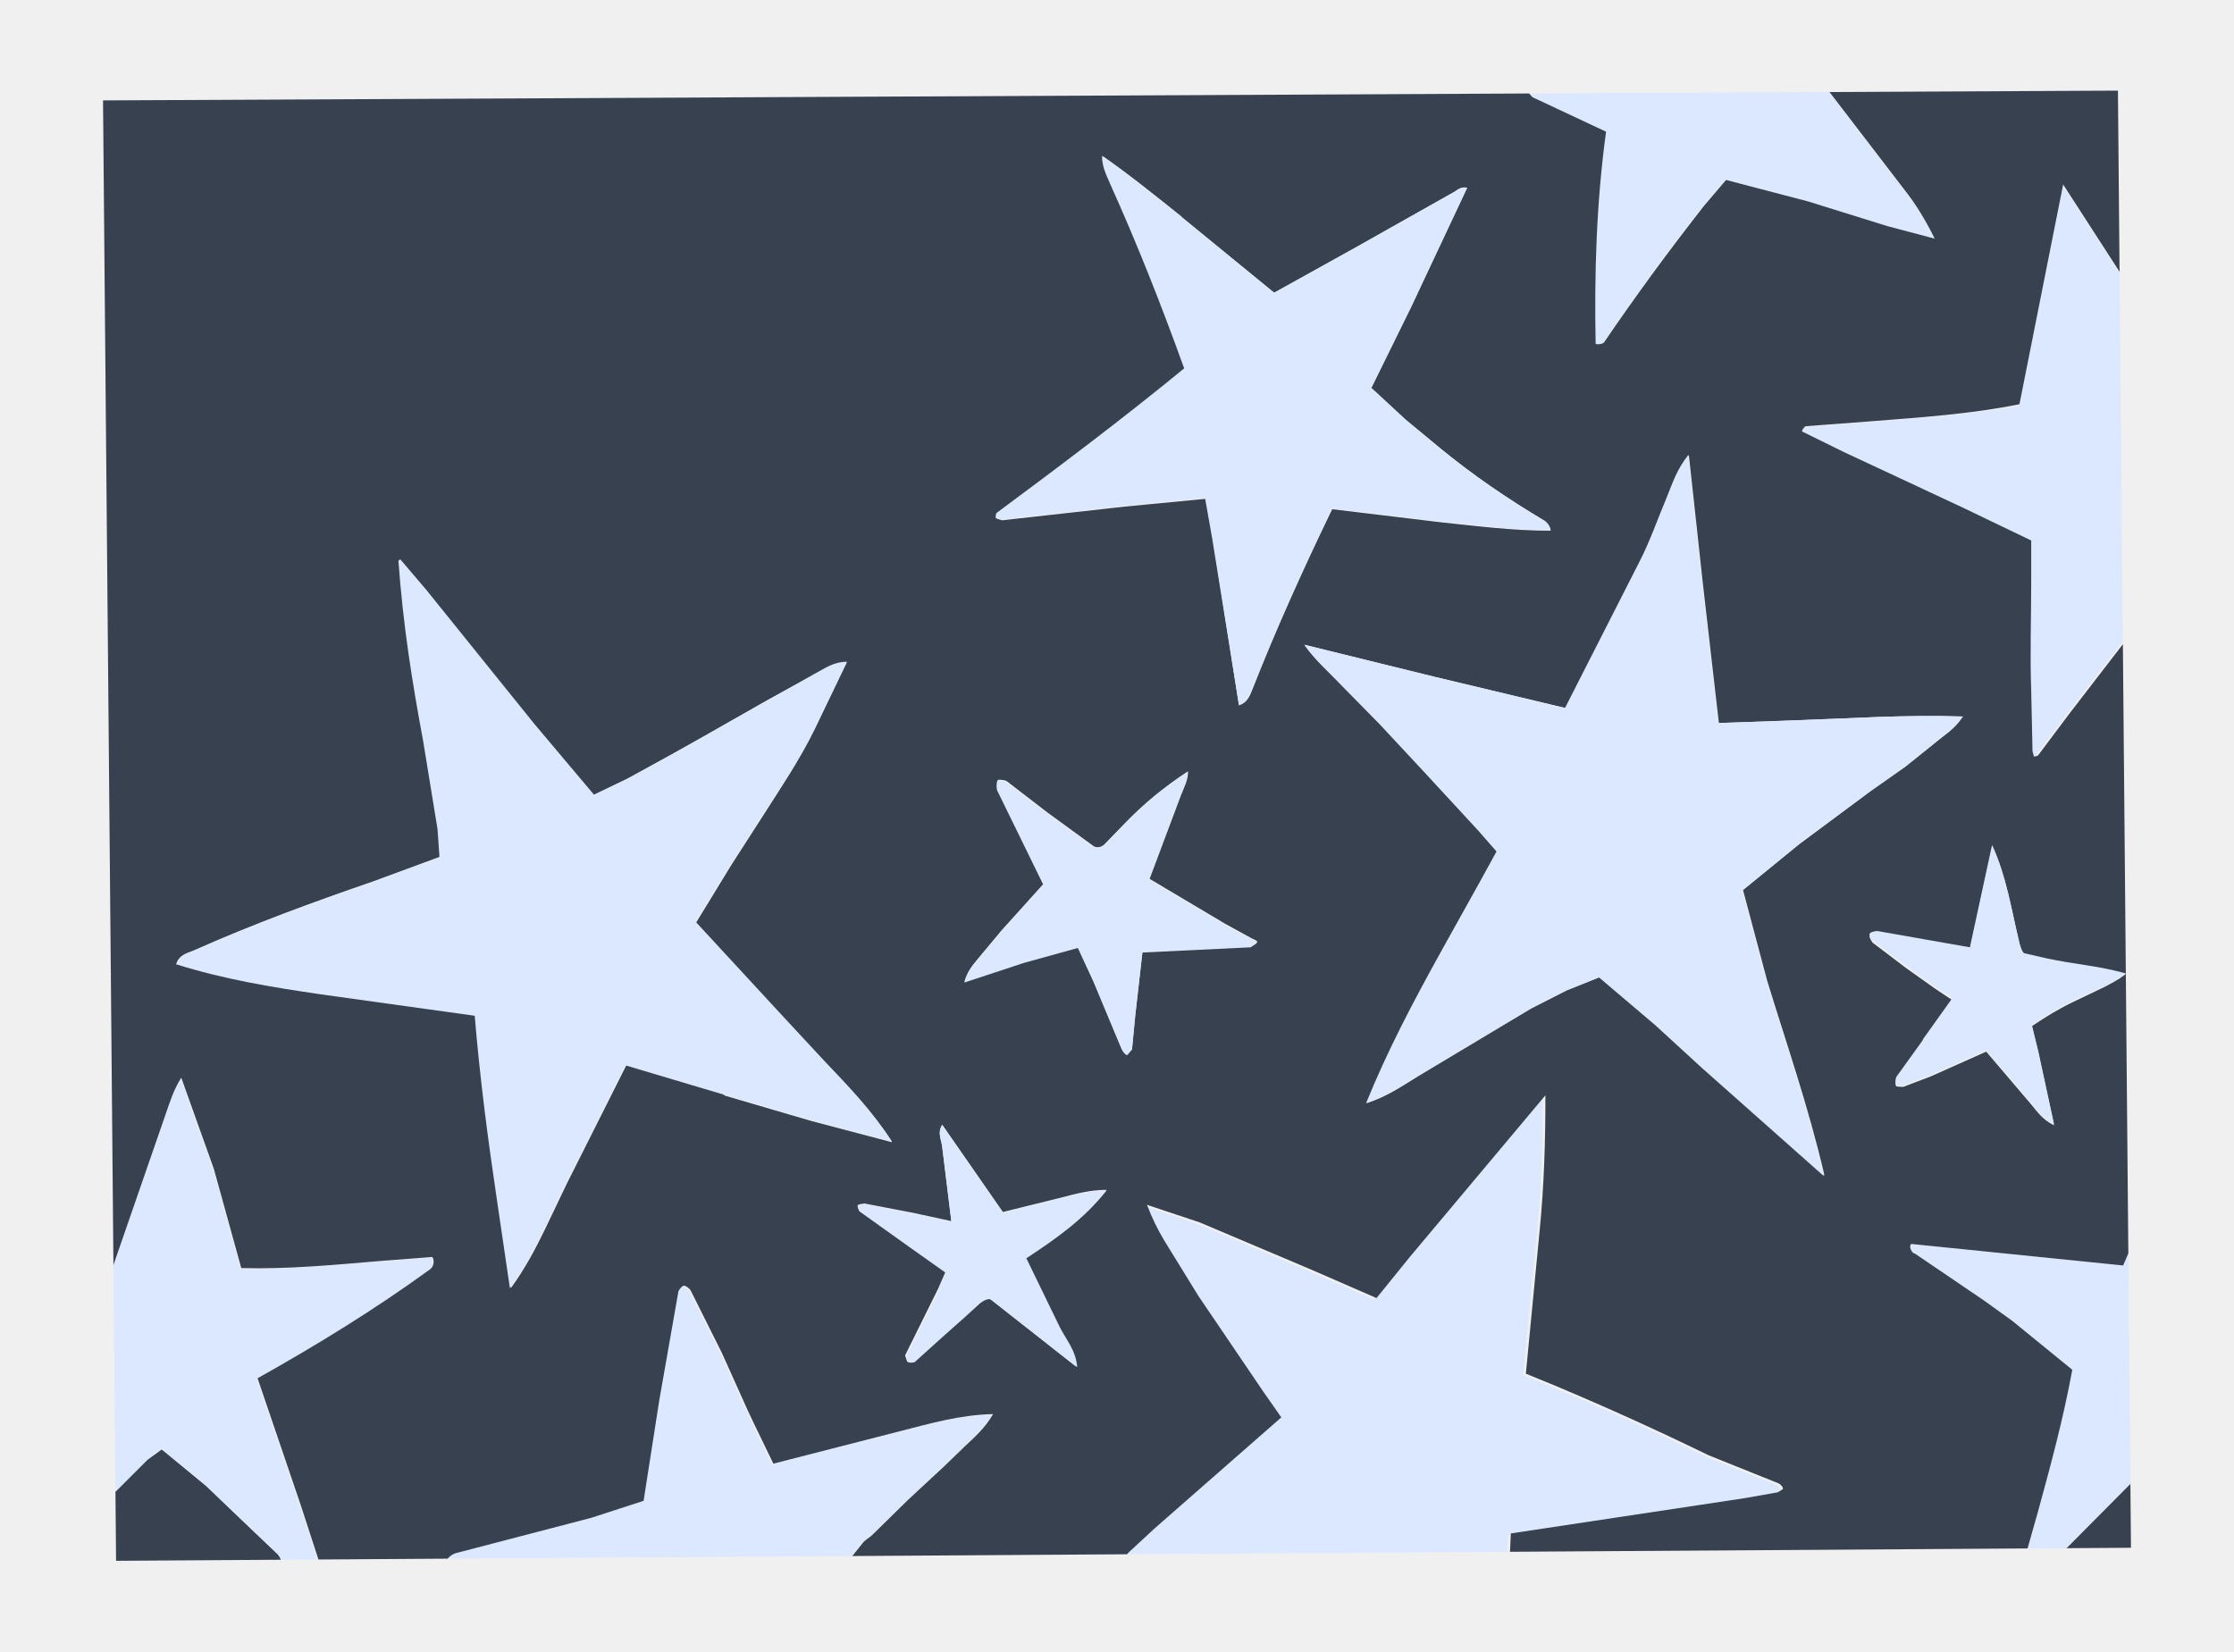
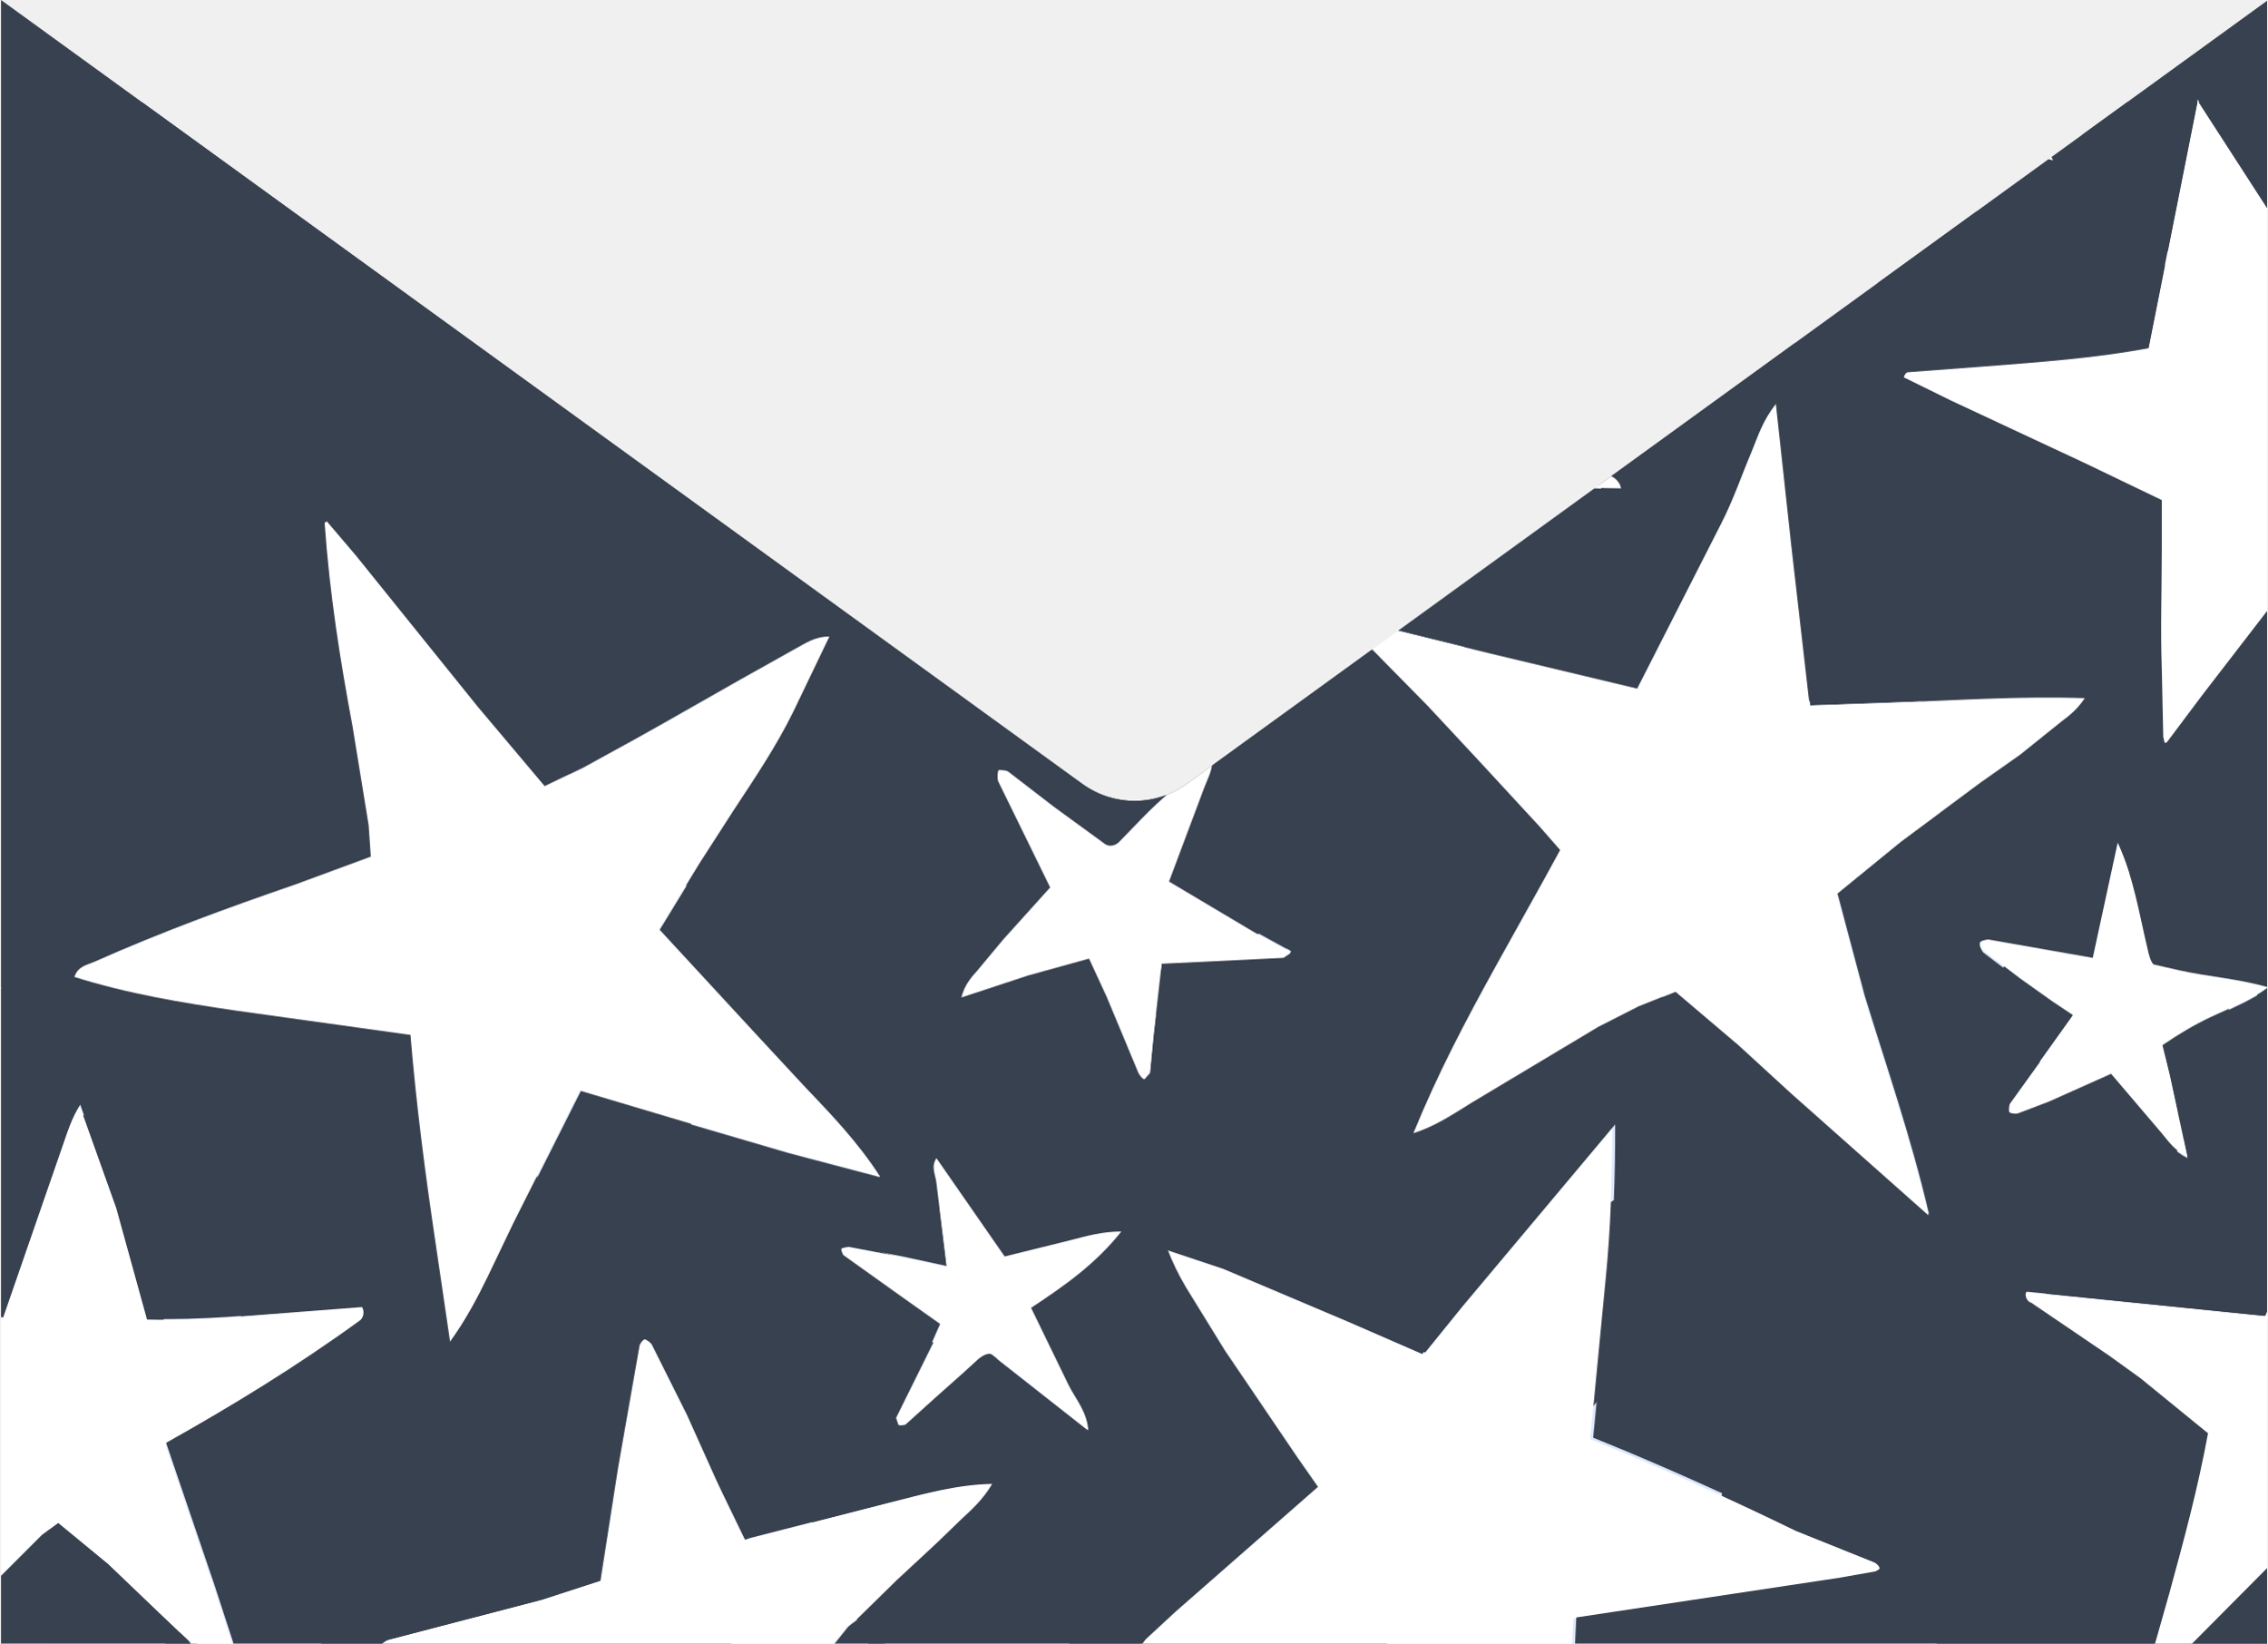
- <svg xmlns="http://www.w3.org/2000/svg" id="_레이어_1" version="1.1" viewBox="0 0 342.6 253.3">
+ <svg xmlns="http://www.w3.org/2000/svg" id="_레이어_1" data-name=" 레이어 1" viewBox="0 0 308.99 224.02">
  <defs>
    <style>
-       .st0 {
+       .cls-1 {
        fill: none;
      }

-       .st1 {
+       .cls-2 {
+         clip-path: url(#clippath-1);
+       }
+ 
+       .cls-3 {
+         fill: #fff;
+       }
+ 
+       .cls-4 {
        fill: #38414f;
      }

-       .st2 {
+       .cls-5 {
        fill: #dce8ff;
      }

-       .st3 {
+       .cls-6 {
        clip-path: url(#clippath);
      }
    </style>
    <clipPath id="clippath">
-       <polygon class="st0" points="17.8 239.4 15.8 15.4 324.8 13.9 326.8 237.4 17.8 239.4 17.8 239.4" />
+       <path class="cls-1" d="M147.53,106.86L.14,0v224.02h308.99V0l-147.4,106.86c-4.23,3.07-9.96,3.07-14.19,0h-.01Z" />
+     </clipPath>
+     <clipPath id="clippath-1">
+       <rect class="cls-1" width="308.99" height="224.02" />
    </clipPath>
  </defs>
-   <g class="st3">
-     <g>
-       <path class="st1" d="M43,239.4H7.6l.2-.5,7.1-7.3,7.7-7.7,2.2-1.6,6.8,5.6,6.9,6.6,4.1,3.9c.2.2.6.8.5,1h0Z" />
-       <polygon class="st1" points="335.5 224.1 335.5 239.4 314.9 239.4 329.3 224.9 332.8 222.3 335.5 224.1" />
-       <path class="st1" d="M7.1,221.5v-12.9c.9.5,2,1.3,2.6,2.2l-1.7,7.8s-.9,2.9-.9,2.9Z" />
+   <g class="cls-6">
+     <g class="cls-2">
      <g>
-         <path class="st2" d="M231.2,239.4h-59.3c.1-.3.5-.9.8-1.1l4-3.7,19.4-17-2.8-4-9.9-14.6-5.3-8.6c-1-1.7-1.8-3.3-2.6-5.4l8.1,2.7,17,7.2,10.1,4.4,5.1-6.3,20.8-24.8c0,7.2-.2,13.9-.9,20.9l-2.1,21.8,4.4,1.8c8.1,3.4,15.8,6.9,23.6,10.7l10.7,4.3c.3.1.9.7.7.9-.1.1-.6.4-.8.5l-5.1.9-35.8,5.4-.2,4.2h0Z" />
-         <path class="st2" d="M335.5,91.8l-3.4-1.3-5.7,6.8-9.4,12.2-4.8,6.4c-.1.1-.6.3-.7.2l-.2-.8-.2-9.3c-.2-5.5,0-10.9,0-16.5v-6.5c0,0-10.4-5-10.4-5l-18.4-8.6-6.3-3.1c-.2-.1.4-.9.6-.8l10.6-.8c7.6-.6,15-1.1,22.5-2.5l6.7-33.7,12.6,19.5c.5.8,1.3,1,2.1.8l4.5-1.4v44.7h0Z" />
-         <path class="st2" d="M48.8,239.4h-5.7c0-.2-.3-.8-.5-1l-4.1-3.9-6.9-6.6-6.8-5.6-2.2,1.6-7.7,7.7-7.1,7.3-.2.5h-.5v-17.9l.9-2.9,1.7-7.8c-.6-.9-1.7-1.7-2.6-2.2v-15.2l10.1,1,8.1-23.4c.7-2,1.2-3.7,2.4-5.6l5,14,4.2,15.2c7.2.2,14.3-.6,21.5-1.1l7.8-.6c.4.6.2,1.6-.5,2.1-8.4,6.1-17.2,11.5-26.3,16.6l6.6,19.4,2.8,8.6h0Z" />
-         <path class="st2" d="M129.9,239.4h-61.6c.2-.4,1-1.1,1.6-1.2l20.7-5.4,8-2.6,2.4-15.4,2.8-16.4c0-.4.6-1.1.9-1.1.3,0,.9.5,1,.7l4.8,9.6,4,8.9.9,1.9,3,6.2,19.5-5c4.8-1.2,9.2-2.5,14.2-2.6-1.3,2.2-2.8,3.5-4.4,5l-3.1,3-5.6,5.2-5.4,5.3c-.6.5-1.2.8-1.6,1.4l-2,2.5h0Z" />
-         <path class="st2" d="M335.5,224.1l-2.7-1.7-3.5,2.6-14.4,14.5h-4.7l2.1-7.4c2-7.3,3.9-14.3,5.3-21.9l-9.2-7.6-4.3-3.1-10.6-7.2c-.6-.1-1-1.2-.6-1.5l32.5,3.3c3.4-7.9,6.5-15.7,9.5-23.7l.8-.5v54.1h0Z" />
-         <path class="st2" d="M234.2,13.9h46.1l11.5,15c1.9,2.4,3.3,4.7,4.8,7.7l-7.2-1.9-12.2-3.8-12.6-3.3-3.4,4c-5.4,6.8-10.4,13.7-15.3,20.9-.2.3-1.2.4-1.3.2-.2-10.7.1-21.5,1.6-32.5l-11.3-5.3-.8-.9h0Z" />
-         <path class="st1" d="M276.6,65.4l10.6-.8c7.6-.6,15.1-1.1,22.5-2.6l6.7-33.7,12.6,19.5c.5.8,1.3,1,2.1.8l4.5-1.4h0V13.9h-55.2l11.5,15c1.9,2.4,3.3,4.7,4.8,7.7l-7.2-1.9-12.2-3.8-12.6-3.3-3.4,4c-5.4,6.9-10.4,13.7-15.3,20.9-.2.3-1.2.4-1.3.2-.2-10.7.1-21.5,1.6-32.5l-11.3-5.3-.8-.9h-126.7,0s0,0,0,0l-14.2-3.8,7,3.8H7.1v14.4h0v80.7h0s2.7-3.7,2.7-3.7c0,0,.1-.1.2-.2,0,0-.1.1-.2.2l-2.7,3.6v38.1l4,.9c2,.3,3.8.5,6,1.4l-9.9,4.5v39.4l10.1,1,8.1-23.4c.7-2,1.2-3.7,2.4-5.6l5,14,4.2,15.2c7.2.2,14.3-.5,21.5-1.1l7.8-.6c.4.6.2,1.6-.5,2-8.4,6.1-17.2,11.5-26.3,16.6l6.6,19.4,2.8,8.6h19.5c.2-.4,1-1.1,1.6-1.2l20.7-5.4,8-2.6,2.4-15.4,2.9-16.5c0-.4.6-1.1.9-1.1.3,0,.9.5,1,.7l4.8,9.6,4,8.9.9,1.9,3,6.2,19.5-5c4.7-1.2,9.2-2.5,14.2-2.6-1.3,2.2-2.8,3.5-4.4,5l-3.1,3-5.6,5.2-5.4,5.3c-.5.5-1.2.8-1.6,1.4l-2,2.5h42.1c.1-.3.5-.9.8-1.2l4-3.7,19.4-17-2.8-4-9.9-14.6-5.3-8.6c-1-1.7-1.8-3.3-2.6-5.4l8.1,2.7,17,7.2,10.1,4.4,5.1-6.3,20.8-24.8c0,7.2-.2,13.9-.9,20.9l-2.1,21.8,4.4,1.8c8.1,3.4,15.8,6.9,23.6,10.7l10.7,4.3c.3.1.9.7.7.9-.1.1-.6.4-.8.5l-5.1.9-35.8,5.4-.2,4.2h78.9l2.1-7.4c2-7.3,3.9-14.3,5.3-21.9l-9.2-7.5-4.3-3.1-10.6-7.2c-.6-.1-1-1.2-.6-1.5l32.5,3.3c3.4-7.9,6.5-15.7,9.5-23.7l.8-.5v-78.2l-3.4-1.3-5.7,6.8-9.4,12.2-4.8,6.4c0,.1-.6.3-.7.2l-.2-.8-.2-9.3c-.2-5.5,0-10.9,0-16.5v-6.5c0,0-10.4-5-10.4-5l-18.4-8.6-6.3-3.1c-.2-.1.4-.9.6-.8ZM181.1,33.2l14.3,11.7,12.6-7,14.9-8.4c.7-.4,1.1-.9,2.1-.7l-8.6,18.3-6.1,12.4,5.3,4.9,5.2,4.3c5.1,4.2,10.4,7.8,16.1,11.2.4.3.8.8.9,1.5-5.8,0-11.2-.7-16.9-1.3l-16.6-2c-4.5,9.3-8.6,18.4-12.3,27.8-.4,1-.8,1.9-2,2.3l-4-25.5-1-6.2-12.5,1.2-18.8,2.1-.7-.2c-.2,0-.1-.5,0-.8,9.7-7.2,19.3-14.4,28.8-22.2-3.5-9.7-7.2-19.1-11.4-28.4-.6-1.4-1.2-2.6-1.2-4.2,4.4,3.1,8.1,6.1,12.1,9.3ZM111.2,167.8l-15.1-4.5-9.1,18.1-3.4,7.1c-1.5,3.1-3.1,6.1-5.2,9l-2-13.6c-1.4-9.4-2.6-18.6-3.4-28.2l-23.7-3.3c-7.5-1-14.8-2.3-22.2-4.6.5-1.5,1.7-1.6,2.8-2.1,9-4,18-7.3,27.3-10.5l10.3-3.8-.3-4.3-2.2-13.5c-1.7-9.1-3.1-17.9-3.8-27.7l4,4.7,14.1,17.5,2.5,3.1,9.1,10.8,5.2-2.5,7.1-3.9,4.1-2.3,10.2-5.8,7.5-4.1c1.5-.8,2.6-1.7,4.8-1.7l-4.9,10.2c-2.3,4.7-5.2,9-8,13.4l-4.7,7.3-5.5,9,13.2,14.3,6.4,6.8c3.8,4,7.4,7.7,10.5,12.5l-12.5-3.3-13.3-3.9ZM157.2,192.9l5.1,10.5c1,2,2.5,3.6,2.7,6.2l-13.1-10.3c-.5-.4-1.4.2-1.8.5l-2.3,2.1-3.6,3.2-4.1,3.7c-.1.1-1,.2-1,0l-.3-.9,5.1-10.3h0s1.1-2.5,1.1-2.5l-5.5-3.9-7.7-5.5c-.1-.2-.4-.8-.2-.9.2-.1.8-.2,1-.2l7.3,1.4,6,1.3-1.4-11.4c-.1-1.1-.8-2.2,0-3.4l9.3,13.4,8.9-2.2c2.3-.6,4.5-1.2,7-1.2-3.5,4.5-7.6,7.3-12.3,10.3ZM192.6,144.6l-.8.6-16.6.8-1.1,9.7-.5,5.2-.7.8c-.2.2-.8-.6-.9-.9l-4.3-10.3-2.4-5.2-8.3,2.3-9.1,3c.4-1.5,1.2-2.5,2.2-3.7l3.5-4.2,6.4-7.1-7-14.5h0c-.1-.3-.1-1.4.1-1.5.3,0,1.1,0,1.4.3l6.1,4.7,7,5.1c.6.5,1.5.2,1.9-.3l3-3.1c2.9-3,5.9-5.5,9.7-8,0,1.4-.6,2.4-1.1,3.7l-4.8,12.8,11.6,6.9,4.2,2.3c.1,0,.9.4.7.5ZM305.5,129.7c2.2,4.8,2.9,9.6,4.1,14.6.1.5.4,1.7.8,2l3.5.8c4.1.9,7.8,1.1,12.1,2.3-1.3,1-2.2,1.4-3.3,2l-4.6,2.2c-2.3,1.1-4.3,2.3-6.5,3.8l1,4.1,2.4,11.1c-1.8-.9-2.5-2-3.5-3.2l-6.9-8.1-8.5,3.8-4.2,1.6c-.3,0-.9,0-1.1-.1-.2-.1,0-1,0-1.2l4.1-5.7h0s4.5-6.3,4.5-6.3l-2.7-1.8-4.5-3.2-2.1-1.6-2.9-2.2c-.2-.2-.5-.8-.5-1,0-.3.8-.5,1.2-.5l14.2,2.5,3.4-15.7ZM301.1,109.8c-1,1.5-2,2.3-3.2,3.2l-5.6,4.5-5.4,3.8-10.9,8.1-8.7,7.1,3.7,13.9c3,9.8,6.3,19.2,8.8,29.9l-18.7-16.5-7.2-6.6-8.6-7.3-5,2-5.5,2.8-17.2,10.3c-2.6,1.6-4.9,3.2-8,4.2,3.3-8.1,7.1-15.3,11.3-22.9h0s6.4-11.5,6.4-11.5l2.3-4.2-2.8-3.2-8.4-9.1-6.8-7.3-6.1-6.2c-1.8-1.9-3.6-3.4-5.4-5.9l19.9,4.9,20.1,4.8,11.4-22.4c1.7-3.3,2.8-6.6,4.2-9.9.9-2.2,1.5-4.2,3.3-6.5l2.1,19.3,2.5,21.8,11.4-.4c8.7-.3,17.1-.9,26.1-.6Z" />
-         <path class="st2" d="M7.1,153.9v-6.8l3.9.9c2,.3,3.8.5,6,1.4l-9.9,4.5h0Z" />
-         <path class="st2" d="M61.4,85.8l4,4.7,14.1,17.5,2.5,3.1,9.1,10.8,5.2-2.5,7.1-3.9,4.1-2.3,10.2-5.8,7.5-4.2c1.5-.8,2.7-1.7,4.7-1.7l-4.9,10.2c-2.3,4.7-5.2,9-8.1,13.4l-4.7,7.3-5.5,9,13.2,14.3,6.4,6.9c3.8,4,7.4,7.7,10.5,12.5l-12.5-3.3-13.3-3.9-15.1-4.5-9.1,18.1-3.4,7.1c-1.5,3.1-3.1,6.1-5.2,9l-2-13.6c-1.4-9.4-2.6-18.6-3.4-28.2l-23.7-3.3c-7.5-1.1-14.8-2.3-22.1-4.6.5-1.5,1.7-1.6,2.8-2.1,9-4,18-7.3,27.3-10.5l10.3-3.8-.3-4.3-2.2-13.5c-1.7-9.1-3.1-17.9-3.8-27.7h0Z" />
-         <path class="st2" d="M220.8,146.3l6.4-11.5,2.3-4.2-2.8-3.2-8.4-9.1-6.8-7.3-6.1-6.2c-1.8-1.9-3.6-3.4-5.4-5.9l19.9,4.9,20.1,4.8,11.4-22.4c1.7-3.3,2.8-6.6,4.2-9.9.9-2.2,1.5-4.2,3.3-6.5l2.1,19.3,2.5,21.8,11.4-.4c8.8-.3,17.1-.9,26.1-.6-1,1.5-2,2.3-3.2,3.2l-5.6,4.5-5.4,3.8-10.9,8.1-8.7,7.1,3.7,13.9c3,9.8,6.3,19.2,8.8,29.9l-18.7-16.6-7.2-6.6-8.6-7.3-5,2-5.5,2.8-17.2,10.3c-2.6,1.6-4.9,3.2-8,4.2,3.3-8.1,7.1-15.3,11.3-22.9h0Z" />
-         <path class="st2" d="M170.2,28.1c-.6-1.4-1.2-2.6-1.2-4.2,4.4,3.1,8.1,6.1,12.1,9.3l14.3,11.7,12.6-7,14.9-8.4c.7-.4,1.1-.9,2.1-.7l-8.6,18.3-6.1,12.4,5.3,4.9,5.2,4.3c5.1,4.2,10.4,7.8,16.1,11.2.4.3.8.8.9,1.4-5.8,0-11.2-.7-16.9-1.3l-16.6-2c-4.5,9.3-8.6,18.4-12.3,27.8-.4,1.1-.8,1.9-2,2.3l-4.1-25.5-1.1-6.2-12.5,1.2-18.8,2.1-.7-.2c-.2,0-.1-.5,0-.8,9.7-7.2,19.3-14.4,28.8-22.2-3.5-9.7-7.2-19.1-11.4-28.4h0Z" />
-         <path class="st2" d="M152.9,121.2c-.1-.3-.1-1.4.1-1.5.3,0,1.1,0,1.4.3l6.1,4.7,7,5.1c.6.4,1.4.2,1.9-.3l3-3.1c2.9-3,5.9-5.5,9.7-8,0,1.4-.6,2.4-1.1,3.7l-4.8,12.8,11.6,6.9,4.2,2.3c.1,0,.9.4.7.6l-.9.6-16.6.8-1.1,9.7-.5,5.2-.7.8c-.2.2-.8-.6-.9-.9l-4.3-10.3-2.4-5.2-8.3,2.3-9.1,3c.4-1.6,1.2-2.6,2.2-3.7l3.5-4.2,6.4-7.1-7.1-14.5h0Z" />
-         <path class="st2" d="M294.9,159.4l4.5-6.3-2.7-1.8-4.5-3.2-2.1-1.6-2.9-2.2c-.2-.2-.5-.8-.5-1,0-.3.8-.5,1.2-.5l14.2,2.5,3.4-15.7c2.2,4.8,2.9,9.6,4.1,14.6.1.5.4,1.7.8,2l3.5.8c4.1.9,7.8,1.1,12.1,2.3-1.3,1-2.2,1.4-3.3,2l-4.6,2.1c-2.3,1.1-4.3,2.3-6.5,3.8l1,4.1,2.4,11.1c-1.8-.9-2.5-2-3.5-3.2l-6.9-8.1-8.5,3.8-4.2,1.6c-.3.1-.9,0-1.1-.1s-.1-1,0-1.2l4.1-5.7h0Z" />
-         <path class="st2" d="M143.9,197.7l1.1-2.5-5.5-3.9-7.7-5.5c-.1-.2-.4-.8-.2-.9s.8-.2,1-.2l7.3,1.4,6,1.3-1.4-11.4c-.1-1.1-.8-2.2,0-3.4l9.3,13.4,8.9-2.2c2.3-.6,4.4-1.2,7-1.2-3.5,4.4-7.6,7.3-12.3,10.4l5.1,10.5c1,2,2.5,3.6,2.7,6.2l-13.1-10.3c-.5-.4-1.4.2-1.8.5l-2.3,2.1-3.6,3.2-4.1,3.7c-.1.1-1,.2-1,0l-.3-.9,5.1-10.3h0Z" />
+         <path class="cls-4" d="M43,239.4H7.6l.2-.5,7.1-7.3,7.7-7.7,2.2-1.6,6.8,5.6,6.9,6.6,4.1,3.9c.2.2.6.8.5,1h-.1Z" />
+         <path class="cls-4" d="M7.1,221.5v-12.9c.9.5,2,1.3,2.6,2.2l-1.7,7.8-.9,2.9Z" />
+         <g>
+           <path class="cls-5" d="M231.2,239.4h-59.3c.1-.3.5-.9.8-1.1l4-3.7,19.4-17-2.8-4-9.9-14.6-5.3-8.6c-1-1.7-1.8-3.3-2.6-5.4l8.1,2.7,17,7.2,10.1,4.4,5.1-6.3,20.8-24.8c0,7.2-.2,13.9-.9,20.9l-2.1,21.8,4.4,1.8c8.1,3.4,15.8,6.9,23.6,10.7l10.7,4.3c.3.1.9.7.7.9-.1.1-.6.4-.8.5l-5.1.9-35.8,5.4-.2,4.2h0l.1-.2Z" />
+           <path class="cls-5" d="M335.5,91.8l-3.4-1.3-5.7,6.8-9.4,12.2-4.8,6.4c-.1.1-.6.3-.7.2l-.2-.8-.2-9.3c-.2-5.5,0-10.9,0-16.5v-6.5l-10.4-5-18.4-8.6-6.3-3.1c-.2-.1.4-.9.6-.8l10.6-.8c7.6-.6,15-1.1,22.5-2.5l6.7-33.7,12.6,19.5c.5.8,1.3,1,2.1.8l4.5-1.4v44.7h0l-.1-.3Z" />
+           <path class="cls-5" d="M48.8,239.4h-5.7c0-.2-.3-.8-.5-1l-4.1-3.9-6.9-6.6-6.8-5.6-2.2,1.6-7.7,7.7-7.1,7.3-.2.5h-.5v-17.9l.9-2.9,1.7-7.8c-.6-.9-1.7-1.7-2.6-2.2v-15.2l10.1,1,8.1-23.4c.7-2,1.2-3.7,2.4-5.6l5,14,4.2,15.2c7.2.2,14.3-.6,21.5-1.1l7.8-.6c.4.6.2,1.6-.5,2.1-8.4,6.1-17.2,11.5-26.3,16.6l6.6,19.4,2.8,8.6h0v-.2Z" />
+           <path class="cls-5" d="M129.9,239.4h-61.6c.2-.4,1-1.1,1.6-1.2l20.7-5.4,8-2.6,2.4-15.4,2.8-16.4c0-.4.6-1.1.9-1.1s.9.5,1,.7l4.8,9.6,4,8.9.9,1.9,3,6.2,19.5-5c4.8-1.2,9.2-2.5,14.2-2.6-1.3,2.2-2.8,3.5-4.4,5l-3.1,3-5.6,5.2-5.4,5.3c-.6.5-1.2.8-1.6,1.4l-2,2.5h-.1Z" />
+           <path class="cls-5" d="M335.5,224.1l-2.7-1.7-3.5,2.6-14.4,14.5h-4.7l2.1-7.4c2-7.3,3.9-14.3,5.3-21.9l-9.2-7.6-4.3-3.1-10.6-7.2c-.6-.1-1-1.2-.6-1.5l32.5,3.3c3.4-7.9,6.5-15.7,9.5-23.7l.8-.5v54.1h0l-.2.1Z" />
+           <path class="cls-5" d="M234.2,13.9h46.1l11.5,15c1.9,2.4,3.3,4.7,4.8,7.7l-7.2-1.9-12.2-3.8-12.6-3.3-3.4,4c-5.4,6.8-10.4,13.7-15.3,20.9-.2.3-1.2.4-1.3.2-.2-10.7.1-21.5,1.6-32.5l-11.3-5.3-.8-.9h0l.1-.1Z" />
+           <path class="cls-4" d="M276.6,65.4l10.6-.8c7.6-.6,15.1-1.1,22.5-2.6l6.7-33.7,12.6,19.5c.5.8,1.3,1,2.1.8l4.5-1.4h0V13.9h-55.2l11.5,15c1.9,2.4,3.3,4.7,4.8,7.7l-7.2-1.9-12.2-3.8-12.6-3.3-3.4,4c-5.4,6.9-10.4,13.7-15.3,20.9-.2.3-1.2.4-1.3.2-.2-10.7.1-21.5,1.6-32.5l-11.3-5.3-.8-.9h-126.7l-14.2-3.8,7,3.8H7.1v14.4h0v80.7h0l2.7-3.7s.1-.1.2-.2c0,0-.1.1-.2.2l-2.7,3.6v38.1l4,.9c2,.3,3.8.5,6,1.4l-9.9,4.5v39.4l10.1,1,8.1-23.4c.7-2,1.2-3.7,2.4-5.6l5,14,4.2,15.2c7.2.2,14.3-.5,21.5-1.1l7.8-.6c.4.6.2,1.6-.5,2-8.4,6.1-17.2,11.5-26.3,16.6l6.6,19.4,2.8,8.6h19.5c.2-.4,1-1.1,1.6-1.2l20.7-5.4,8-2.6,2.4-15.4,2.9-16.5c0-.4.6-1.1.9-1.1s.9.5,1,.7l4.8,9.6,4,8.9.9,1.9,3,6.2,19.5-5c4.7-1.2,9.2-2.5,14.2-2.6-1.3,2.2-2.8,3.5-4.4,5l-3.1,3-5.6,5.2-5.4,5.3c-.5.5-1.2.8-1.6,1.4l-2,2.5h42.1c.1-.3.5-.9.8-1.2l4-3.7,19.4-17-2.8-4-9.9-14.6-5.3-8.6c-1-1.7-1.8-3.3-2.6-5.4l8.1,2.7,17,7.2,10.1,4.4,5.1-6.3,20.8-24.8c0,7.2-.2,13.9-.9,20.9l-2.1,21.8,4.4,1.8c8.1,3.4,15.8,6.9,23.6,10.7l10.7,4.3c.3.1.9.7.7.9-.1.1-.6.4-.8.5l-5.1.9-35.8,5.4-.2,4.2h78.9l2.1-7.4c2-7.3,3.9-14.3,5.3-21.9l-9.2-7.5-4.3-3.1-10.6-7.2c-.6-.1-1-1.2-.6-1.5l32.5,3.3c3.4-7.9,6.5-15.7,9.5-23.7l.8-.5v-78.2l-3.4-1.3-5.7,6.8-9.4,12.2-4.8,6.4c0,.1-.6.3-.7.2l-.2-.8-.2-9.3c-.2-5.5,0-10.9,0-16.5v-6.5l-10.4-5-18.4-8.6-6.3-3.1c-.2-.1.4-.9.6-.8h-.4ZM181.1,33.2l14.3,11.7,12.6-7,14.9-8.4c.7-.4,1.1-.9,2.1-.7l-8.6,18.3-6.1,12.4,5.3,4.9,5.2,4.3c5.1,4.2,10.4,7.8,16.1,11.2.4.3.8.8.9,1.5-5.8,0-11.2-.7-16.9-1.3l-16.6-2c-4.5,9.3-8.6,18.4-12.3,27.8-.4,1-.8,1.9-2,2.3l-4-25.5-1-6.2-12.5,1.2-18.8,2.1-.7-.2c-.2,0-.1-.5,0-.8,9.7-7.2,19.3-14.4,28.8-22.2-3.5-9.7-7.2-19.1-11.4-28.4-.6-1.4-1.2-2.6-1.2-4.2,4.4,3.1,8.1,6.1,12.1,9.3l-.2-.1ZM111.2,167.8l-15.1-4.5-9.1,18.1-3.4,7.1c-1.5,3.1-3.1,6.1-5.2,9l-2-13.6c-1.4-9.4-2.6-18.6-3.4-28.2l-23.7-3.3c-7.5-1-14.8-2.3-22.2-4.6.5-1.5,1.7-1.6,2.8-2.1,9-4,18-7.3,27.3-10.5l10.3-3.8-.3-4.3-2.2-13.5c-1.7-9.1-3.1-17.9-3.8-27.7l4,4.7,14.1,17.5,2.5,3.1,9.1,10.8,5.2-2.5,7.1-3.9,4.1-2.3,10.2-5.8,7.5-4.1c1.5-.8,2.6-1.7,4.8-1.7l-4.9,10.2c-2.3,4.7-5.2,9-8,13.4l-4.7,7.3-5.5,9,13.2,14.3,6.4,6.8c3.8,4,7.4,7.7,10.5,12.5l-12.5-3.3-13.3-3.9.2-.2ZM157.2,192.9l5.1,10.5c1,2,2.5,3.6,2.7,6.2l-13.1-10.3c-.5-.4-1.4.2-1.8.5l-2.3,2.1-3.6,3.2-4.1,3.7c-.1.1-1,.2-1,0l-.3-.9,5.1-10.3h0l1.1-2.5-5.5-3.9-7.7-5.5c-.1-.2-.4-.8-.2-.9.2-.1.8-.2,1-.2l7.3,1.4,6,1.3-1.4-11.4c-.1-1.1-.8-2.2,0-3.4l9.3,13.4,8.9-2.2c2.3-.6,4.5-1.2,7-1.2-3.5,4.5-7.6,7.3-12.3,10.3l-.2.1ZM192.6,144.6l-.8.6-16.6.8-1.1,9.7-.5,5.2-.7.8c-.2.2-.8-.6-.9-.9l-4.3-10.3-2.4-5.2-8.3,2.3-9.1,3c.4-1.5,1.2-2.5,2.2-3.7l3.5-4.2,6.4-7.1-7-14.5h0c-.1-.3-.1-1.4.1-1.5.3,0,1.1,0,1.4.3l6.1,4.7,7,5.1c.6.5,1.5.2,1.9-.3l3-3.1c2.9-3,5.9-5.5,9.7-8,0,1.4-.6,2.4-1.1,3.7l-4.8,12.8,11.6,6.9,4.2,2.3c.1,0,.9.4.7.5l-.2.1ZM305.5,129.7c2.2,4.8,2.9,9.6,4.1,14.6.1.5.4,1.7.8,2l3.5.8c4.1.9,7.8,1.1,12.1,2.3-1.3,1-2.2,1.4-3.3,2l-4.6,2.2c-2.3,1.1-4.3,2.3-6.5,3.8l1,4.1,2.4,11.1c-1.8-.9-2.5-2-3.5-3.2l-6.9-8.1-8.5,3.8-4.2,1.6c-.3,0-.9,0-1.1-.1s0-1,0-1.2l4.1-5.7h0l4.5-6.3-2.7-1.8-4.5-3.2-2.1-1.6-2.9-2.2c-.2-.2-.5-.8-.5-1,0-.3.8-.5,1.2-.5l14.2,2.5,3.4-15.7v-.2ZM301.1,109.8c-1,1.5-2,2.3-3.2,3.2l-5.6,4.5-5.4,3.8-10.9,8.1-8.7,7.1,3.7,13.9c3,9.8,6.3,19.2,8.8,29.9l-18.7-16.5-7.2-6.6-8.6-7.3-5,2-5.5,2.8-17.2,10.3c-2.6,1.6-4.9,3.2-8,4.2,3.3-8.1,7.1-15.3,11.3-22.9h0l6.4-11.5,2.3-4.2-2.8-3.2-8.4-9.1-6.8-7.3-6.1-6.2c-1.8-1.9-3.6-3.4-5.4-5.9l19.9,4.9,20.1,4.8,11.4-22.4c1.7-3.3,2.8-6.6,4.2-9.9.9-2.2,1.5-4.2,3.3-6.5l2.1,19.3,2.5,21.8,11.4-.4c8.7-.3,17.1-.9,26.1-.6v-.1Z" />
+           <path class="cls-5" d="M7.1,153.9v-6.8l3.9.9c2,.3,3.8.5,6,1.4l-9.9,4.5h0Z" />
+           <path class="cls-5" d="M61.4,85.8l4,4.7,14.1,17.5,2.5,3.1,9.1,10.8,5.2-2.5,7.1-3.9,4.1-2.3,10.2-5.8,7.5-4.2c1.5-.8,2.7-1.7,4.7-1.7l-4.9,10.2c-2.3,4.7-5.2,9-8.1,13.4l-4.7,7.3-5.5,9,13.2,14.3,6.4,6.9c3.8,4,7.4,7.7,10.5,12.5l-12.5-3.3-13.3-3.9-15.1-4.5-9.1,18.1-3.4,7.1c-1.5,3.1-3.1,6.1-5.2,9l-2-13.6c-1.4-9.4-2.6-18.6-3.4-28.2l-23.7-3.3c-7.5-1.1-14.8-2.3-22.1-4.6.5-1.5,1.7-1.6,2.8-2.1,9-4,18-7.3,27.3-10.5l10.3-3.8-.3-4.3-2.2-13.5c-1.7-9.1-3.1-17.9-3.8-27.7h0l.3-.2Z" />
+           <path class="cls-5" d="M220.8,146.3l6.4-11.5,2.3-4.2-2.8-3.2-8.4-9.1-6.8-7.3-6.1-6.2c-1.8-1.9-3.6-3.4-5.4-5.9l19.9,4.9,20.1,4.8,11.4-22.4c1.7-3.3,2.8-6.6,4.2-9.9.9-2.2,1.5-4.2,3.3-6.5l2.1,19.3,2.5,21.8,11.4-.4c8.8-.3,17.1-.9,26.1-.6-1,1.5-2,2.3-3.2,3.2l-5.6,4.5-5.4,3.8-10.9,8.1-8.7,7.1,3.7,13.9c3,9.8,6.3,19.2,8.8,29.9l-18.7-16.6-7.2-6.6-8.6-7.3-5,2-5.5,2.8-17.2,10.3c-2.6,1.6-4.9,3.2-8,4.2,3.3-8.1,7.1-15.3,11.3-22.9h0Z" />
+           <path class="cls-5" d="M170.2,28.1c-.6-1.4-1.2-2.6-1.2-4.2,4.4,3.1,8.1,6.1,12.1,9.3l14.3,11.7,12.6-7,14.9-8.4c.7-.4,1.1-.9,2.1-.7l-8.6,18.3-6.1,12.4,5.3,4.9,5.2,4.3c5.1,4.2,10.4,7.8,16.1,11.2.4.3.8.8.9,1.4-5.8,0-11.2-.7-16.9-1.3l-16.6-2c-4.5,9.3-8.6,18.4-12.3,27.8-.4,1.1-.8,1.9-2,2.3l-4.1-25.5-1.1-6.2-12.5,1.2-18.8,2.1-.7-.2c-.2,0-.1-.5,0-.8,9.7-7.2,19.3-14.4,28.8-22.2-3.5-9.7-7.2-19.1-11.4-28.4h0Z" />
+           <path class="cls-5" d="M152.9,121.2c-.1-.3-.1-1.4.1-1.5.3,0,1.1,0,1.4.3l6.1,4.7,7,5.1c.6.4,1.4.2,1.9-.3l3-3.1c2.9-3,5.9-5.5,9.7-8,0,1.4-.6,2.4-1.1,3.7l-4.8,12.8,11.6,6.9,4.2,2.3c.1,0,.9.4.7.6l-.9.6-16.6.8-1.1,9.7-.5,5.2-.7.8c-.2.2-.8-.6-.9-.9l-4.3-10.3-2.4-5.2-8.3,2.3-9.1,3c.4-1.6,1.2-2.6,2.2-3.7l3.5-4.2,6.4-7.1-7.1-14.5h0Z" />
+           <path class="cls-5" d="M294.9,159.4l4.5-6.3-2.7-1.8-4.5-3.2-2.1-1.6-2.9-2.2c-.2-.2-.5-.8-.5-1,0-.3.8-.5,1.2-.5l14.2,2.5,3.4-15.7c2.2,4.8,2.9,9.6,4.1,14.6.1.5.4,1.7.8,2l3.5.8c4.1.9,7.8,1.1,12.1,2.3-1.3,1-2.2,1.4-3.3,2l-4.6,2.1c-2.3,1.1-4.3,2.3-6.5,3.8l1,4.1,2.4,11.1c-1.8-.9-2.5-2-3.5-3.2l-6.9-8.1-8.5,3.8-4.2,1.6c-.3.1-.9,0-1.1-.1s-.1-1,0-1.2l4.1-5.7h0v-.1Z" />
+           <path class="cls-5" d="M143.9,197.7l1.1-2.5-5.5-3.9-7.7-5.5c-.1-.2-.4-.8-.2-.9s.8-.2,1-.2l7.3,1.4,6,1.3-1.4-11.4c-.1-1.1-.8-2.2,0-3.4l9.3,13.4,8.9-2.2c2.3-.6,4.4-1.2,7-1.2-3.5,4.4-7.6,7.3-12.3,10.4l5.1,10.5c1,2,2.5,3.6,2.7,6.2l-13.1-10.3c-.5-.4-1.4.2-1.8.5l-2.3,2.1-3.6,3.2-4.1,3.7c-.1.1-1,.2-1,0l-.3-.9,5.1-10.3h-.2Z" />
+         </g>
+       </g>
+       <g>
+         <path class="cls-4" d="M26.14,224.66H-9.26l.2-.5,7.1-7.3,7.7-7.7,2.2-1.6,6.8,5.6,6.9,6.6,4.1,3.9c.2.2.6.8.5,1h-.1Z" />
+         <polygon class="cls-4" points="318.64 209.36 318.64 224.66 298.03 224.66 312.43 210.16 315.93 207.56 318.64 209.36" />
+         <g>
+           <path class="cls-3" d="M214.34,224.66h-59.3c.1-.3.5-.9.8-1.1l4-3.7,19.4-17-2.8-4-9.9-14.6-5.3-8.6c-1-1.7-1.8-3.3-2.6-5.4l8.1,2.7,17,7.2,10.1,4.4,5.1-6.3,20.8-24.8c0,7.2-.2,13.9-.9,20.9l-2.1,21.8,4.4,1.8c8.1,3.4,15.8,6.9,23.6,10.7l10.7,4.3c.3.1.9.7.7.9-.1.1-.6.4-.8.5l-5.1.9-35.8,5.4-.2,4.2h0l.1-.2Z" />
+           <path class="cls-3" d="M318.64,77.06l-3.4-1.3-5.7,6.8-9.4,12.2-4.8,6.4c-.1.1-.6.3-.7.2l-.2-.8-.2-9.3c-.2-5.5,0-10.9,0-16.5v-6.5l-10.4-5-18.4-8.6-6.3-3.1c-.2-.1.4-.9.6-.8l10.6-.8c7.6-.6,15-1.1,22.5-2.5l6.7-33.7,12.6,19.5c.5.8,1.3,1,2.1.8l4.5-1.4v44.7h0l-.1-.3Z" />
+           <path class="cls-3" d="M31.94,224.66h-5.7c0-.2-.3-.8-.5-1l-4.1-3.9-6.9-6.6-6.8-5.6-2.2,1.6-7.7,7.7-7.1,7.3-.2.5h-.5v-17.9l.9-2.9,1.7-7.8c-.6-.9-1.7-1.7-2.6-2.2v-15.2l10.1,1,8.1-23.4c.7-2,1.2-3.7,2.4-5.6l5,14,4.2,15.2c7.2.2,14.3-.6,21.5-1.1l7.8-.6c.4.6.2,1.6-.5,2.1-8.4,6.1-17.2,11.5-26.3,16.6l6.6,19.4,2.8,8.6h0v-.2Z" />
+           <path class="cls-3" d="M113.03,224.66h-61.6c.2-.4,1-1.1,1.6-1.2l20.7-5.4,8-2.6,2.4-15.4,2.8-16.4c0-.4.6-1.1.9-1.1s.9.5,1,.7l4.8,9.6,4,8.9.9,1.9,3,6.2,19.5-5c4.8-1.2,9.2-2.5,14.2-2.6-1.3,2.2-2.8,3.5-4.4,5l-3.1,3-5.6,5.2-5.4,5.3c-.6.5-1.2.8-1.6,1.4l-2,2.5h-.1Z" />
+           <path class="cls-3" d="M318.64,209.36l-2.7-1.7-3.5,2.6-14.4,14.5h-4.7l2.1-7.4c2-7.3,3.9-14.3,5.3-21.9l-9.2-7.6-4.3-3.1-10.6-7.2c-.6-.1-1-1.2-.6-1.5l32.5,3.3c3.4-7.9,6.5-15.7,9.5-23.7l.8-.5v54.1h0l-.2.1Z" />
+           <path class="cls-3" d="M217.34-.84h46.1l11.5,15c1.9,2.4,3.3,4.7,4.8,7.7l-7.2-1.9-12.2-3.8-12.6-3.3-3.4,4c-5.4,6.8-10.4,13.7-15.3,20.9-.2.3-1.2.4-1.3.2-.2-10.7.1-21.5,1.6-32.5L218.03.16l-.8-.9h0l.1-.1Z" />
+           <path class="cls-4" d="M259.74,50.66l10.6-.8c7.6-.6,15.1-1.1,22.5-2.6l6.7-33.7,12.6,19.5c.5.8,1.3,1,2.1.8l4.5-1.4h0V-.84h-55.2l11.5,15c1.9,2.4,3.3,4.7,4.8,7.7l-7.2-1.9-12.2-3.8-12.6-3.3-3.4,4c-5.4,6.9-10.4,13.7-15.3,20.9-.2.3-1.2.4-1.3.2-.2-10.7.1-21.5,1.6-32.5L218.13.16l-.8-.9H-9.76v14.4h0v80.7h0l2.7-3.7c.1-.2.3-.4.4-.6-.1.2-.3.4-.4.6l-2.7,3.6v38.1l4,.9c2,.3,3.8.5,6,1.4l-9.9,4.5v39.4l10.1,1,8.1-23.4c.7-2,1.2-3.7,2.4-5.6l5,14,4.2,15.2c7.2.2,14.3-.5,21.5-1.1l7.8-.6c.4.6.2,1.6-.5,2-8.4,6.1-17.2,11.5-26.3,16.6l6.6,19.4,2.8,8.6h19.5c.2-.4,1-1.1,1.6-1.2l20.7-5.4,8-2.6,2.4-15.4,2.9-16.5c0-.4.6-1.1.9-1.1s.9.5,1,.7l4.8,9.6,4,8.9.9,1.9,3,6.2,19.5-5c4.7-1.2,9.2-2.5,14.2-2.6-1.3,2.2-2.8,3.5-4.4,5l-3.1,3-5.6,5.2-5.4,5.3c-.5.5-1.2.8-1.6,1.4l-2,2.5h42.1c.1-.3.5-.9.8-1.2l4-3.7,19.4-17-2.8-4-9.9-14.6-5.3-8.6c-1-1.7-1.8-3.3-2.6-5.4l8.1,2.7,17,7.2,10.1,4.4,5.1-6.3,20.8-24.8c0,7.2-.2,13.9-.9,20.9l-2.1,21.8,4.4,1.8c8.1,3.4,15.8,6.9,23.6,10.7l10.7,4.3c.3.1.9.7.7.9-.1.1-.6.4-.8.5l-5.1.9-35.8,5.4-.2,4.2h78.9l2.1-7.4c2-7.3,3.9-14.3,5.3-21.9l-9.2-7.5-4.3-3.1-10.6-7.2c-.6-.1-1-1.2-.6-1.5l32.5,3.3c3.4-7.9,6.5-15.7,9.5-23.7l.8-.5v-78.2l-3.4-1.3-5.7,6.8-9.4,12.2-4.8,6.4c0,.1-.6.3-.7.2l-.2-.8-.2-9.3c-.2-5.5,0-10.9,0-16.5v-6.5l-10.4-5-18.4-8.6-6.3-3.1c-.2-.1.4-.9.6-.8h-.4ZM164.24,18.46l14.3,11.7,12.6-7,14.9-8.4c.7-.4,1.1-.9,2.1-.7l-8.6,18.3-6.1,12.4,5.3,4.9,5.2,4.3c5.1,4.2,10.4,7.8,16.1,11.2.4.3.8.8.9,1.5-5.8,0-11.2-.7-16.9-1.3l-16.6-2c-4.5,9.3-8.6,18.4-12.3,27.8-.4,1-.8,1.9-2,2.3l-4-25.5-1-6.2-12.5,1.2-18.8,2.1-.7-.2c-.2,0-.1-.5,0-.8,9.7-7.2,19.3-14.4,28.8-22.2-3.5-9.7-7.2-19.1-11.4-28.4-.6-1.4-1.2-2.6-1.2-4.2,4.4,3.1,8.1,6.1,12.1,9.3l-.2-.1ZM94.34,153.06l-15.1-4.5-9.1,18.1-3.4,7.1c-1.5,3.1-3.1,6.1-5.2,9l-2-13.6c-1.4-9.4-2.6-18.6-3.4-28.2l-23.7-3.3c-7.5-1-14.8-2.3-22.2-4.6.5-1.5,1.7-1.6,2.8-2.1,9-4,18-7.3,27.3-10.5l10.3-3.8-.3-4.3-2.2-13.5c-1.7-9.1-3.1-17.9-3.8-27.7l4,4.7,14.1,17.5,2.5,3.1,9.1,10.8,5.2-2.5,7.1-3.9,4.1-2.3,10.2-5.8,7.5-4.1c1.5-.8,2.6-1.7,4.8-1.7l-4.9,10.2c-2.3,4.7-5.2,9-8,13.4l-4.7,7.3-5.5,9,13.2,14.3,6.4,6.8c3.8,4,7.4,7.7,10.5,12.5l-12.5-3.3-13.3-3.9.2-.2ZM140.34,178.16l5.1,10.5c1,2,2.5,3.6,2.7,6.2l-13.1-10.3c-.5-.4-1.4.2-1.8.5l-2.3,2.1-3.6,3.2-4.1,3.7c-.1.1-1,.2-1,0l-.3-.9,5.1-10.3h0l1.1-2.5-5.5-3.9-7.7-5.5c-.1-.2-.4-.8-.2-.9.2-.1.8-.2,1-.2l7.3,1.4,6,1.3-1.4-11.4c-.1-1.1-.8-2.2,0-3.4l9.3,13.4,8.9-2.2c2.3-.6,4.5-1.2,7-1.2-3.5,4.5-7.6,7.3-12.3,10.3l-.2.1ZM175.74,129.86l-.8.6-16.6.8-1.1,9.7-.5,5.2-.7.8c-.2.2-.8-.6-.9-.9l-4.3-10.3-2.4-5.2-8.3,2.3-9.1,3c.4-1.5,1.2-2.5,2.2-3.7l3.5-4.2,6.4-7.1-7-14.5h0c-.1-.3-.1-1.4.1-1.5.3,0,1.1,0,1.4.3l6.1,4.7,7,5.1c.6.5,1.5.2,1.9-.3l3-3.1c2.9-3,5.9-5.5,9.7-8,0,1.4-.6,2.4-1.1,3.7l-4.8,12.8,11.6,6.9,4.2,2.3c.1,0,.9.4.7.5l-.2.1ZM288.64,114.96c2.2,4.8,2.9,9.6,4.1,14.6.1.5.4,1.7.8,2l3.5.8c4.1.9,7.8,1.1,12.1,2.3-1.3,1-2.2,1.4-3.3,2l-4.6,2.2c-2.3,1.1-4.3,2.3-6.5,3.8l1,4.1,2.4,11.1c-1.8-.9-2.5-2-3.5-3.2l-6.9-8.1-8.5,3.8-4.2,1.6c-.3,0-.9,0-1.1-.1s0-1,0-1.2l4.1-5.7h0l4.5-6.3-2.7-1.8-4.5-3.2-2.1-1.6-2.9-2.2c-.2-.2-.5-.8-.5-1,0-.3.8-.5,1.2-.5l14.2,2.5,3.4-15.7v-.2ZM284.24,95.06c-1,1.5-2,2.3-3.2,3.2l-5.6,4.5-5.4,3.8-10.9,8.1-8.7,7.1,3.7,13.9c3,9.8,6.3,19.2,8.8,29.9l-18.7-16.5-7.2-6.6-8.6-7.3-5,2-5.5,2.8-17.2,10.3c-2.6,1.6-4.9,3.2-8,4.2,3.3-8.1,7.1-15.3,11.3-22.9h0l6.4-11.5,2.3-4.2-2.8-3.2-8.4-9.1-6.8-7.3-6.1-6.2c-1.8-1.9-3.6-3.4-5.4-5.9l19.9,4.9,20.1,4.8,11.4-22.4c1.7-3.3,2.8-6.6,4.2-9.9.9-2.2,1.5-4.2,3.3-6.5l2.1,19.3,2.5,21.8,11.4-.4c8.7-.3,17.1-.9,26.1-.6v-.1Z" />
+           <path class="cls-3" d="M-9.76,139.16v-6.8l3.9.9c2,.3,3.8.5,6,1.4l-9.9,4.5h0Z" />
+           <path class="cls-3" d="M44.54,71.06l4,4.7,14.1,17.5,2.5,3.1,9.1,10.8,5.2-2.5,7.1-3.9,4.1-2.3,10.2-5.8,7.5-4.2c1.5-.8,2.7-1.7,4.7-1.7l-4.9,10.2c-2.3,4.7-5.2,9-8.1,13.4l-4.7,7.3-5.5,9,13.2,14.3,6.4,6.9c3.8,4,7.4,7.7,10.5,12.5l-12.5-3.3-13.3-3.9-15.1-4.5-9.1,18.1-3.4,7.1c-1.5,3.1-3.1,6.1-5.2,9l-2-13.6c-1.4-9.4-2.6-18.6-3.4-28.2l-23.7-3.3c-7.5-1.1-14.8-2.3-22.1-4.6.5-1.5,1.7-1.6,2.8-2.1,9-4,18-7.3,27.3-10.5l10.3-3.8-.3-4.3-2.2-13.5c-1.7-9.1-3.1-17.9-3.8-27.7h0l.3-.2Z" />
+           <path class="cls-3" d="M203.94,131.56l6.4-11.5,2.3-4.2-2.8-3.2-8.4-9.1-6.8-7.3-6.1-6.2c-1.8-1.9-3.6-3.4-5.4-5.9l19.9,4.9,20.1,4.8,11.4-22.4c1.7-3.3,2.8-6.6,4.2-9.9.9-2.2,1.5-4.2,3.3-6.5l2.1,19.3,2.5,21.8,11.4-.4c8.8-.3,17.1-.9,26.1-.6-1,1.5-2,2.3-3.2,3.2l-5.6,4.5-5.4,3.8-10.9,8.1-8.7,7.1,3.7,13.9c3,9.8,6.3,19.2,8.8,29.9l-18.7-16.6-7.2-6.6-8.6-7.3-5,2-5.5,2.8-17.2,10.3c-2.6,1.6-4.9,3.2-8,4.2,3.3-8.1,7.1-15.3,11.3-22.9h0Z" />
+           <path class="cls-3" d="M153.34,13.36c-.6-1.4-1.2-2.6-1.2-4.2,4.4,3.1,8.1,6.1,12.1,9.3l14.3,11.7,12.6-7,14.9-8.4c.7-.4,1.1-.9,2.1-.7l-8.6,18.3-6.1,12.4,5.3,4.9,5.2,4.3c5.1,4.2,10.4,7.8,16.1,11.2.4.3.8.8.9,1.4-5.8,0-11.2-.7-16.9-1.3l-16.6-2c-4.5,9.3-8.6,18.4-12.3,27.8-.4,1.1-.8,1.9-2,2.3l-4.1-25.5-1.1-6.2-12.5,1.2-18.8,2.1-.7-.2c-.2,0-.1-.5,0-.8,9.7-7.2,19.3-14.4,28.8-22.2-3.5-9.7-7.2-19.1-11.4-28.4h0Z" />
+           <path class="cls-3" d="M136.03,106.46c-.1-.3-.1-1.4.1-1.5.3,0,1.1,0,1.4.3l6.1,4.7,7,5.1c.6.4,1.4.2,1.9-.3l3-3.1c2.9-3,5.9-5.5,9.7-8,0,1.4-.6,2.4-1.1,3.7l-4.8,12.8,11.6,6.9,4.2,2.3c.1,0,.9.4.7.6l-.9.6-16.6.8-1.1,9.7-.5,5.2-.7.8c-.2.2-.8-.6-.9-.9l-4.3-10.3-2.4-5.2-8.3,2.3-9.1,3c.4-1.6,1.2-2.6,2.2-3.7l3.5-4.2,6.4-7.1-7.1-14.5h0Z" />
+           <path class="cls-3" d="M278.03,144.66l4.5-6.3-2.7-1.8-4.5-3.2-2.1-1.6-2.9-2.2c-.2-.2-.5-.8-.5-1,0-.3.8-.5,1.2-.5l14.2,2.5,3.4-15.7c2.2,4.8,2.9,9.6,4.1,14.6.1.5.4,1.7.8,2l3.5.8c4.1.9,7.8,1.1,12.1,2.3-1.3,1-2.2,1.4-3.3,2l-4.6,2.1c-2.3,1.1-4.3,2.3-6.5,3.8l1,4.1,2.4,11.1c-1.8-.9-2.5-2-3.5-3.2l-6.9-8.1-8.5,3.8-4.2,1.6c-.3.1-.9,0-1.1-.1s-.1-1,0-1.2l4.1-5.7h0v-.1Z" />
+           <path class="cls-3" d="M127.03,182.96l1.1-2.5-5.5-3.9-7.7-5.5c-.1-.2-.4-.8-.2-.9s.8-.2,1-.2l7.3,1.4,6,1.3-1.4-11.4c-.1-1.1-.8-2.2,0-3.4l9.3,13.4,8.9-2.2c2.3-.6,4.4-1.2,7-1.2-3.5,4.4-7.6,7.3-12.3,10.4l5.1,10.5c1,2,2.5,3.6,2.7,6.2l-13.1-10.3c-.5-.4-1.4.2-1.8.5l-2.3,2.1-3.6,3.2-4.1,3.7c-.1.1-1,.2-1,0l-.3-.9,5.1-10.3h-.2Z" />
+         </g>
      </g>
    </g>
  </g>
</svg>
